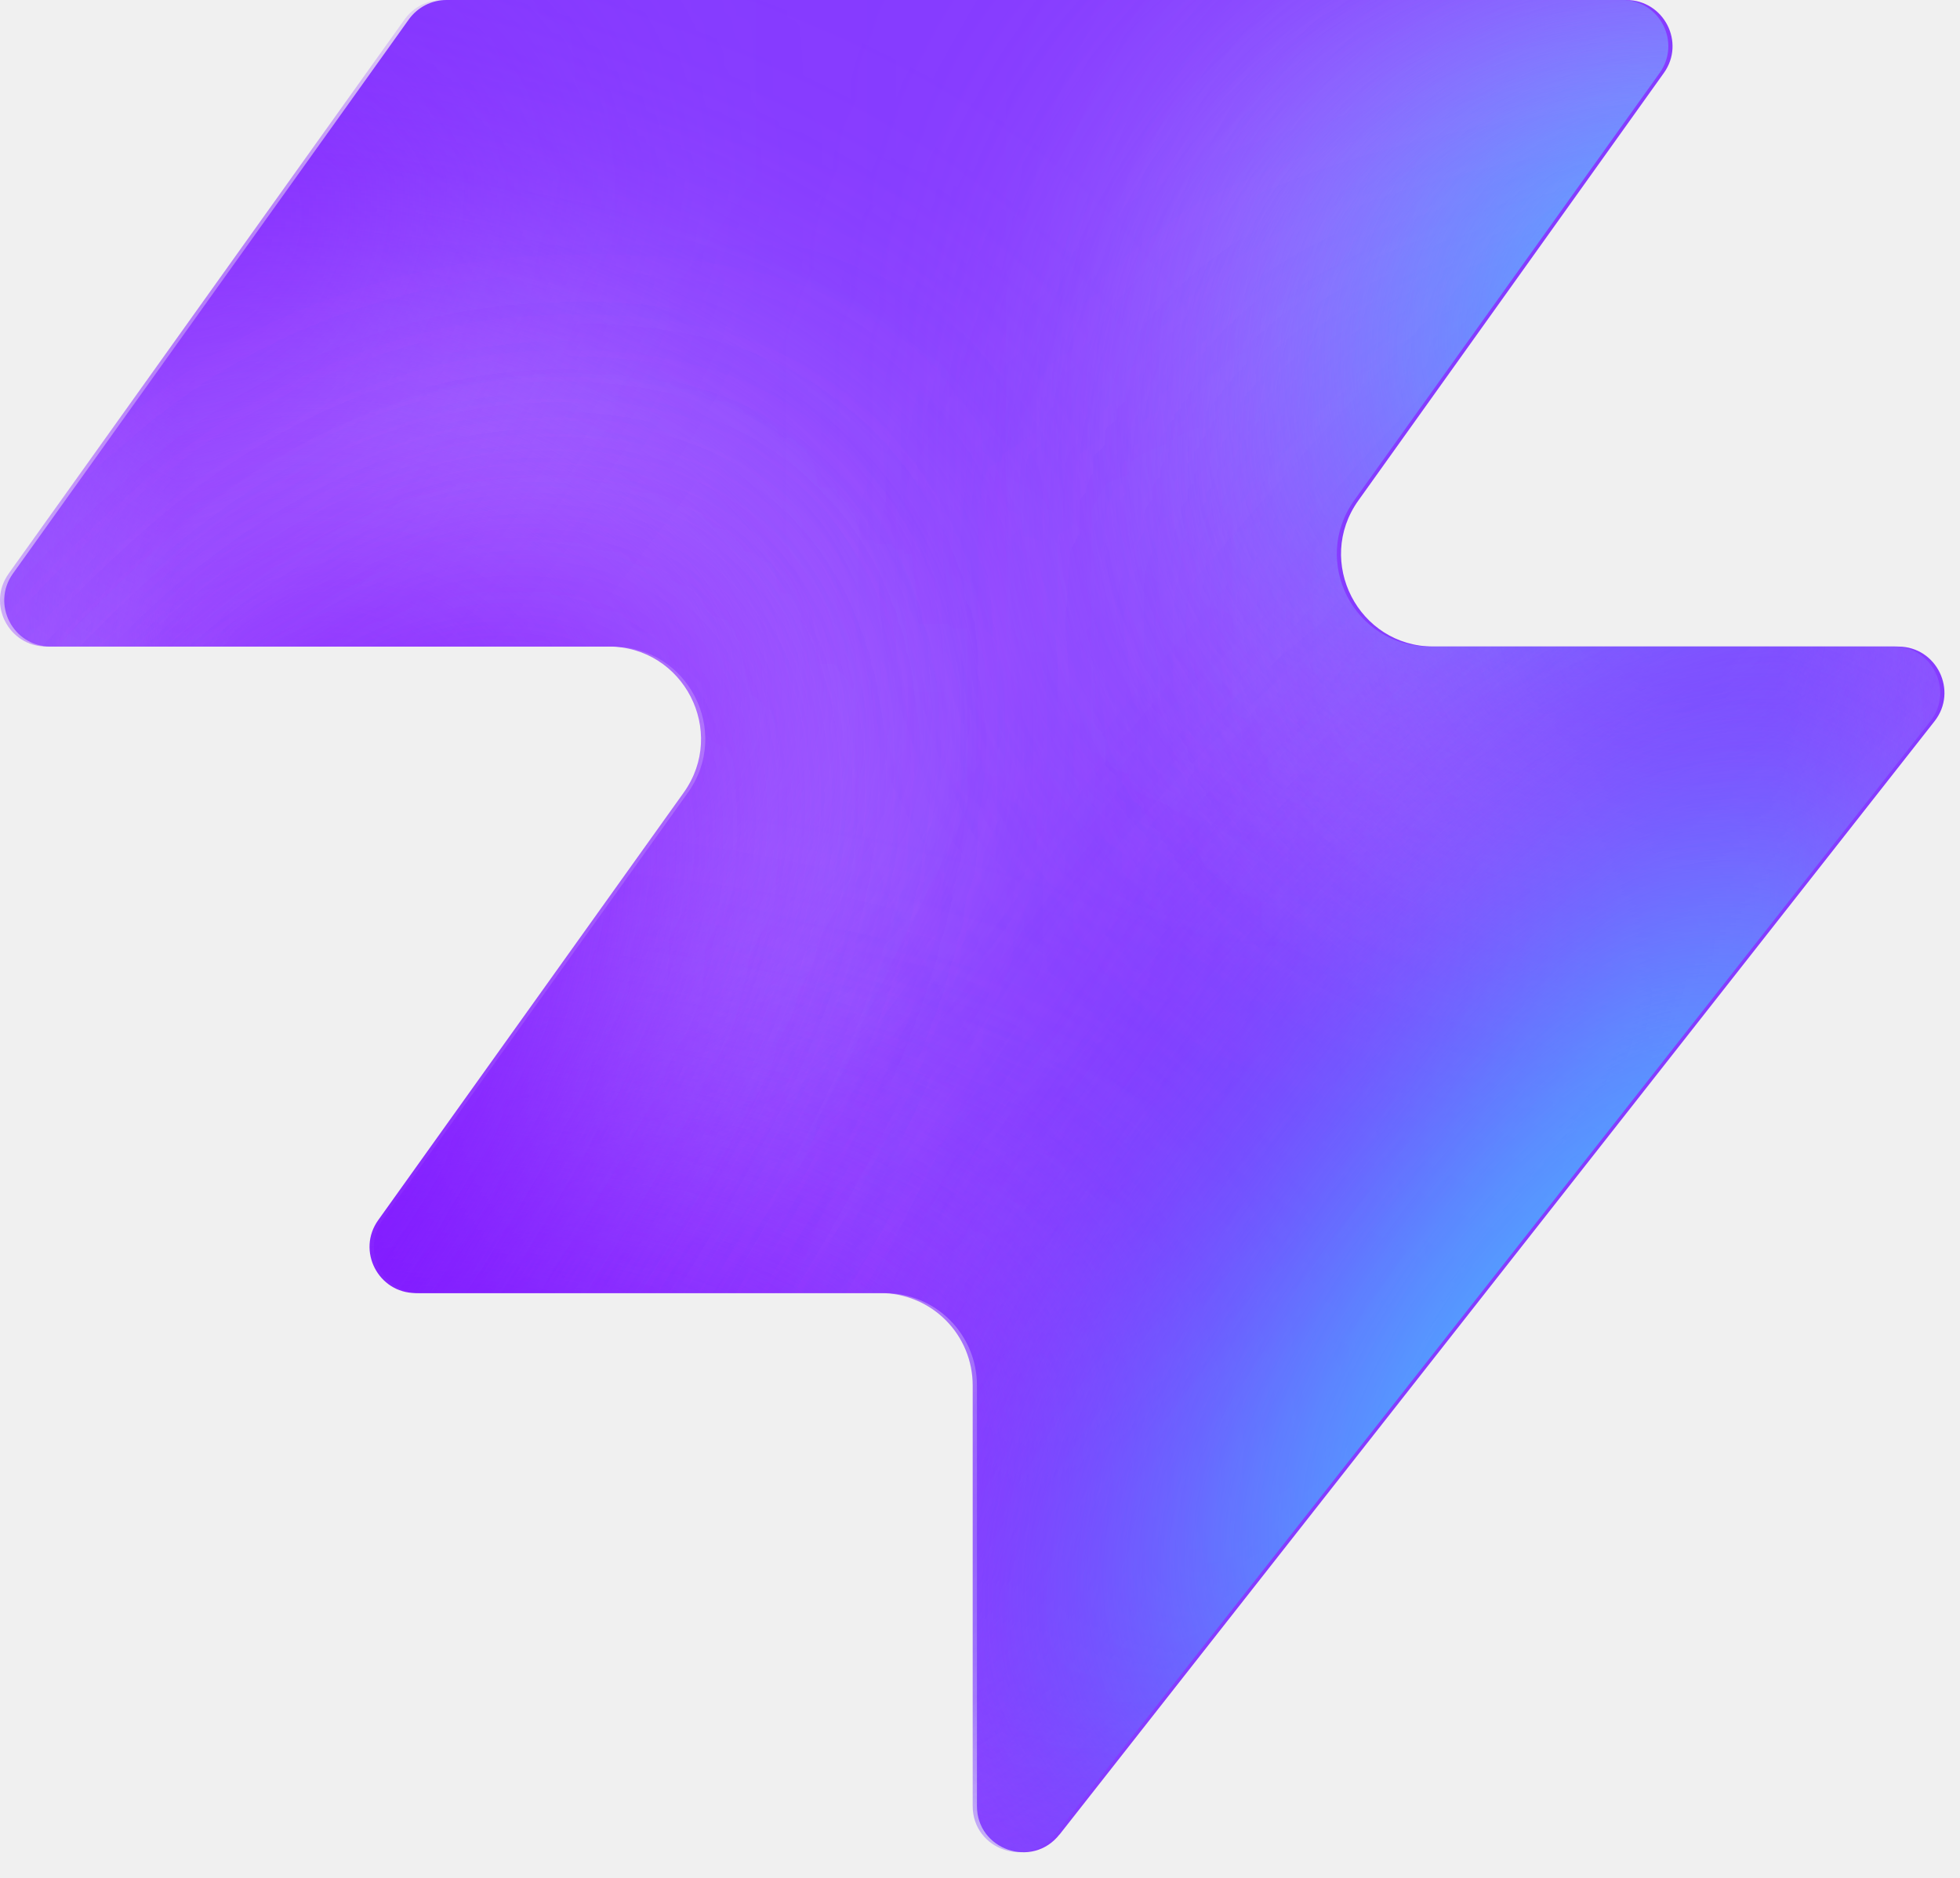
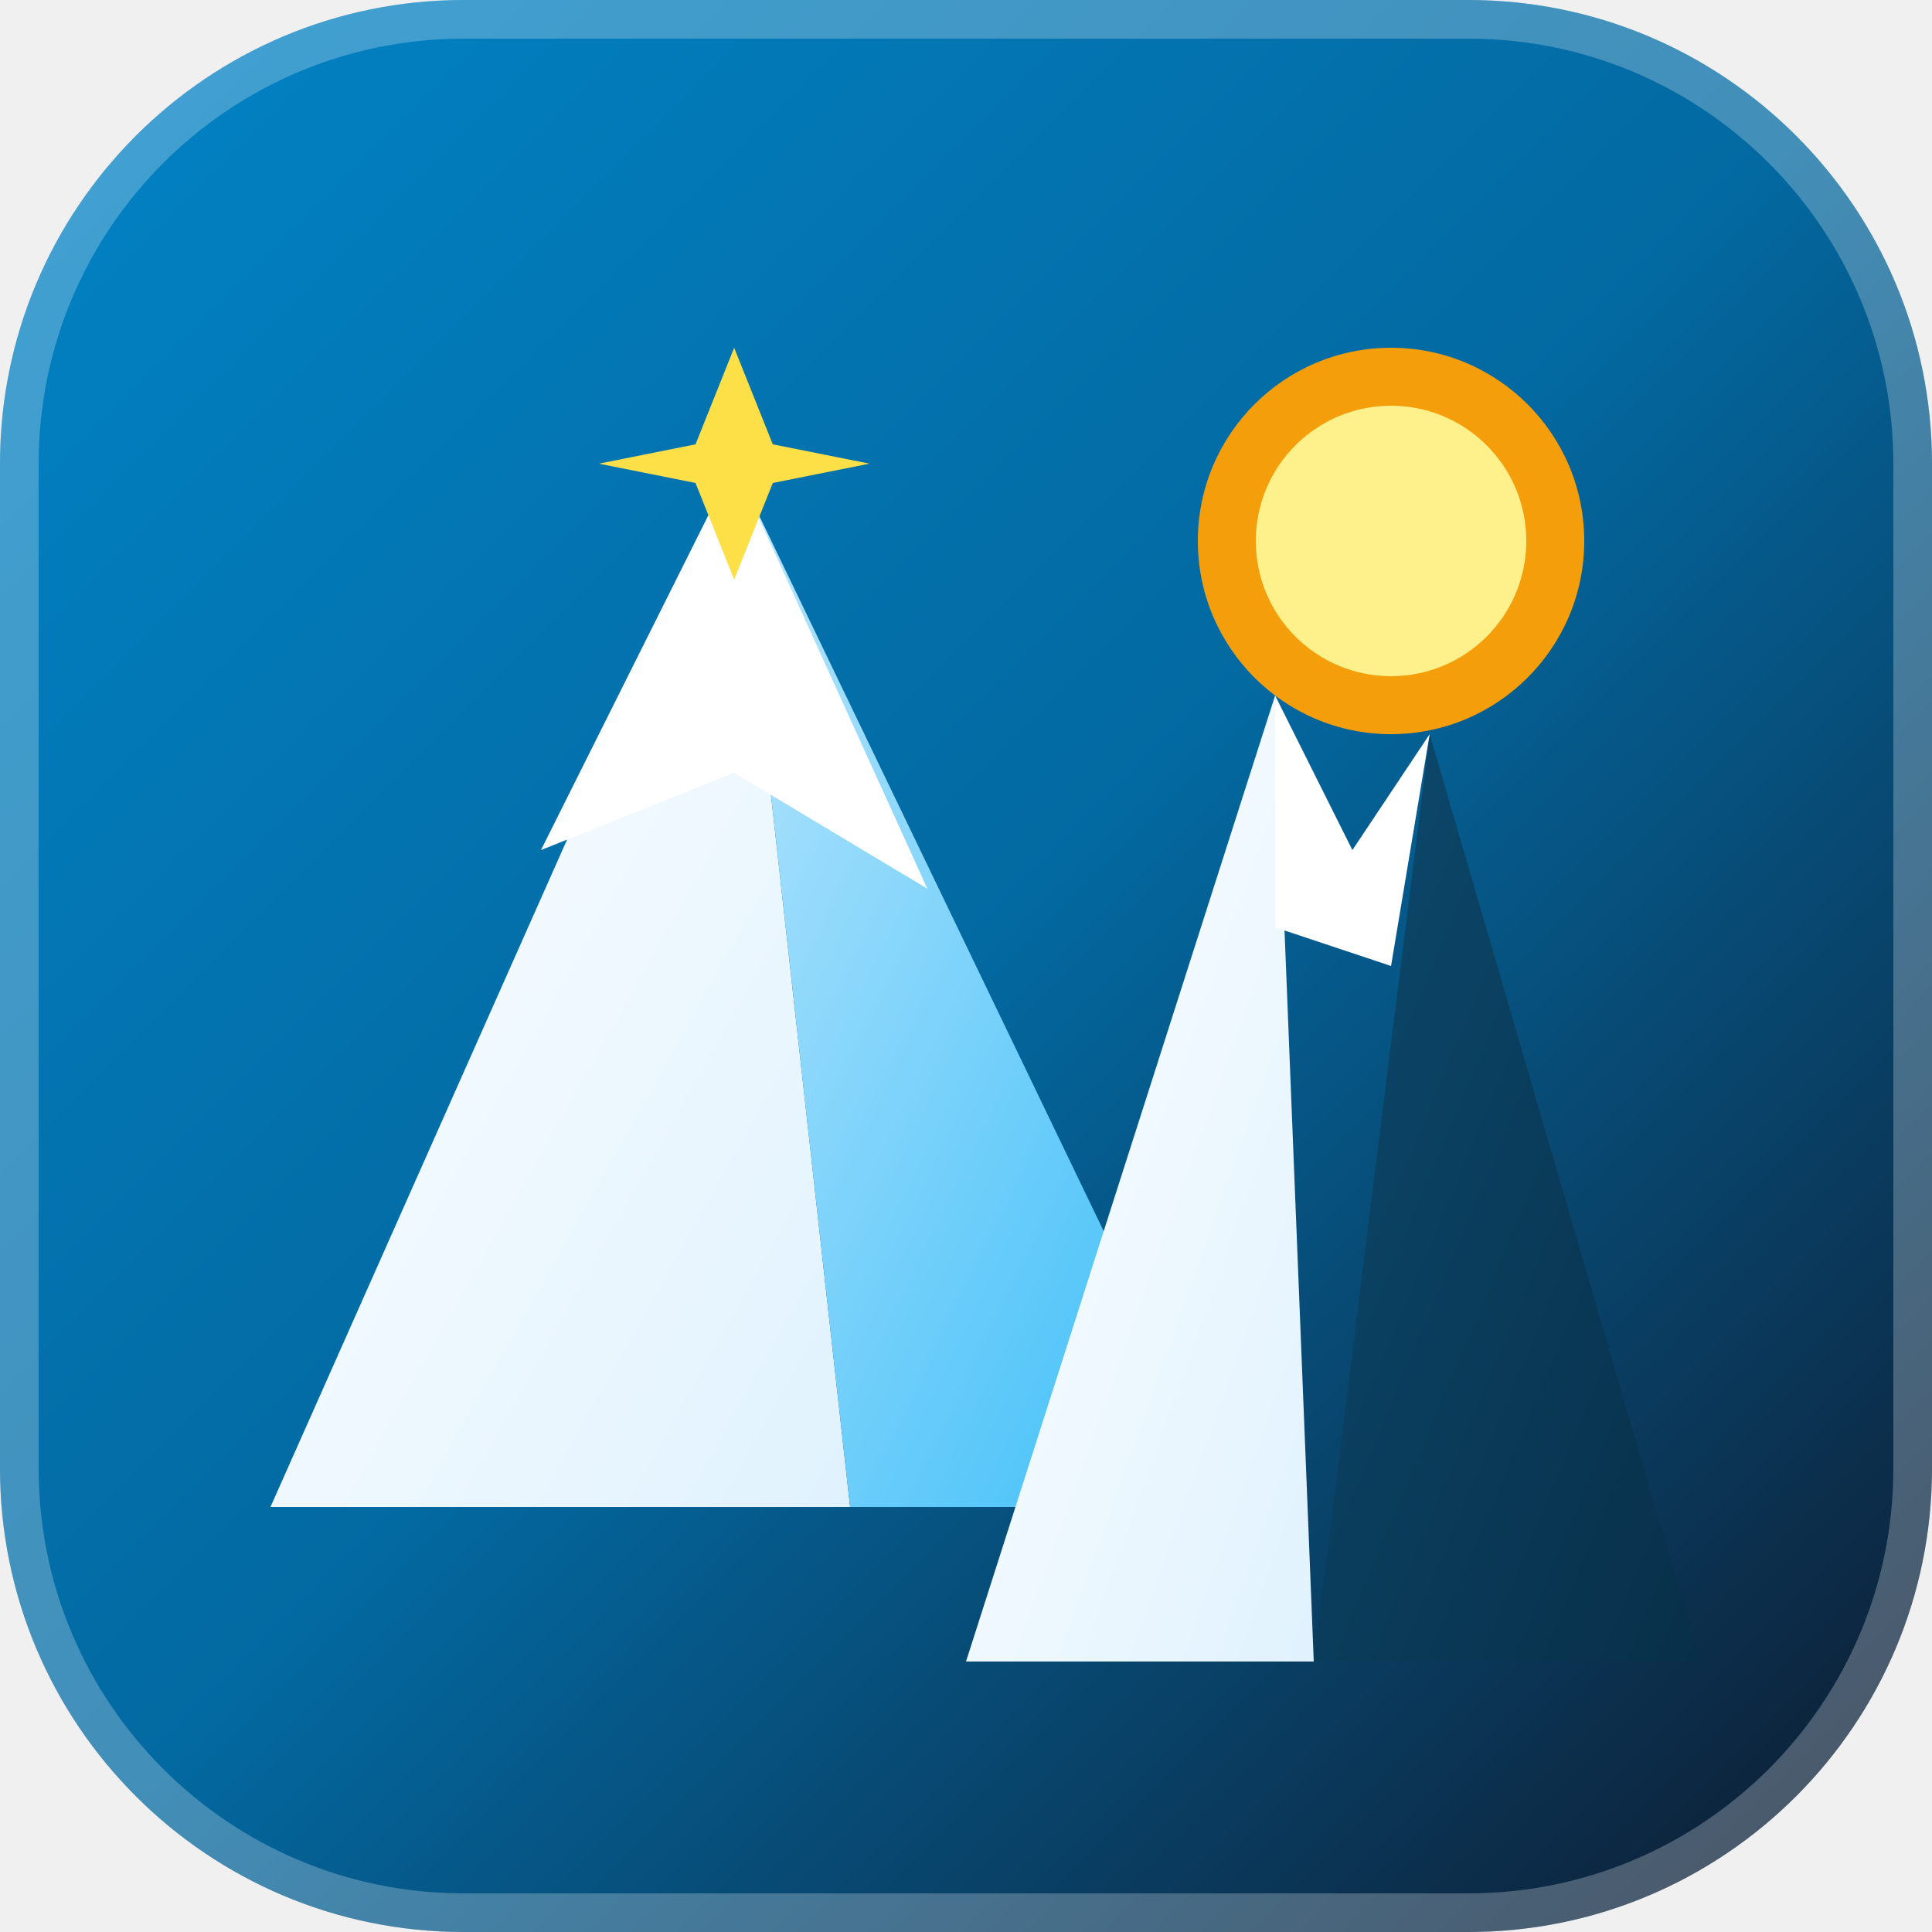
- <svg xmlns="http://www.w3.org/2000/svg" width="48" height="46" fill="none" viewBox="0 0 48 46">
-   <path fill="#863bff" d="M25.946 44.938c-.664.845-2.021.375-2.021-.698V33.937a2.26 2.26 0 0 0-2.262-2.262H10.287c-.92 0-1.456-1.04-.92-1.788l7.48-10.471c1.07-1.497 0-3.578-1.842-3.578H1.237c-.92 0-1.456-1.04-.92-1.788L10.013.474c.214-.297.556-.474.92-.474h28.894c.92 0 1.456 1.04.92 1.788l-7.48 10.471c-1.07 1.498 0 3.579 1.842 3.579h11.377c.943 0 1.473 1.088.89 1.83L25.947 44.94z" style="fill:#863bff;fill:color(display-p3 .525 .23 1);fill-opacity:1" />
-   <mask id="a" width="48" height="46" x="0" y="0" maskUnits="userSpaceOnUse" style="mask-type:alpha">
-     <path fill="#000" d="M25.842 44.938c-.664.844-2.021.375-2.021-.698V33.937a2.26 2.26 0 0 0-2.262-2.262H10.183c-.92 0-1.456-1.04-.92-1.788l7.48-10.471c1.07-1.498 0-3.579-1.842-3.579H1.133c-.92 0-1.456-1.04-.92-1.787L9.91.473c.214-.297.556-.474.92-.474h28.894c.92 0 1.456 1.04.92 1.788l-7.48 10.471c-1.07 1.498 0 3.578 1.842 3.578h11.377c.943 0 1.473 1.088.89 1.832L25.843 44.94z" style="fill:#000;fill-opacity:1" />
-   </mask>
-   <g mask="url(#a)">
-     <g filter="url(#b)">
-       <ellipse cx="5.508" cy="14.704" fill="#ede6ff" rx="5.508" ry="14.704" style="fill:#ede6ff;fill:color(display-p3 .927 .903 1);fill-opacity:1" transform="matrix(.00324 1 1 -.00324 -4.47 31.516)" />
-     </g>
-     <g filter="url(#c)">
-       <ellipse cx="10.399" cy="29.851" fill="#ede6ff" rx="10.399" ry="29.851" style="fill:#ede6ff;fill:color(display-p3 .927 .903 1);fill-opacity:1" transform="matrix(.00324 1 1 -.00324 -39.328 7.883)" />
-     </g>
-     <g filter="url(#d)">
-       <ellipse cx="5.508" cy="30.487" fill="#7e14ff" rx="5.508" ry="30.487" style="fill:#7e14ff;fill:color(display-p3 .492 .077 1);fill-opacity:1" transform="rotate(89.814 -25.913 -14.639)scale(1 -1)" />
-     </g>
-     <g filter="url(#e)">
-       <ellipse cx="5.508" cy="30.599" fill="#7e14ff" rx="5.508" ry="30.599" style="fill:#7e14ff;fill:color(display-p3 .492 .077 1);fill-opacity:1" transform="rotate(89.814 -32.644 -3.334)scale(1 -1)" />
-     </g>
-     <g filter="url(#f)">
-       <ellipse cx="5.508" cy="30.599" fill="#7e14ff" rx="5.508" ry="30.599" style="fill:#7e14ff;fill:color(display-p3 .492 .077 1);fill-opacity:1" transform="matrix(.00324 1 1 -.00324 -34.34 30.47)" />
-     </g>
-     <g filter="url(#g)">
-       <ellipse cx="14.072" cy="22.078" fill="#ede6ff" rx="14.072" ry="22.078" style="fill:#ede6ff;fill:color(display-p3 .927 .903 1);fill-opacity:1" transform="rotate(93.35 24.506 48.493)scale(-1 1)" />
-     </g>
-     <g filter="url(#h)">
-       <ellipse cx="3.47" cy="21.501" fill="#7e14ff" rx="3.47" ry="21.501" style="fill:#7e14ff;fill:color(display-p3 .492 .077 1);fill-opacity:1" transform="rotate(89.009 28.708 47.59)scale(-1 1)" />
-     </g>
-     <g filter="url(#i)">
-       <ellipse cx="3.47" cy="21.501" fill="#7e14ff" rx="3.47" ry="21.501" style="fill:#7e14ff;fill:color(display-p3 .492 .077 1);fill-opacity:1" transform="rotate(89.009 28.708 47.59)scale(-1 1)" />
-     </g>
-     <g filter="url(#j)">
-       <ellipse cx=".387" cy="8.972" fill="#7e14ff" rx="4.407" ry="29.108" style="fill:#7e14ff;fill:color(display-p3 .492 .077 1);fill-opacity:1" transform="rotate(39.51 .387 8.972)" />
-     </g>
-     <g filter="url(#k)">
-       <ellipse cx="47.523" cy="-6.092" fill="#7e14ff" rx="4.407" ry="29.108" style="fill:#7e14ff;fill:color(display-p3 .492 .077 1);fill-opacity:1" transform="rotate(37.892 47.523 -6.092)" />
-     </g>
-     <g filter="url(#l)">
-       <ellipse cx="41.412" cy="6.333" fill="#47bfff" rx="5.971" ry="9.665" style="fill:#47bfff;fill:color(display-p3 .28 .748 1);fill-opacity:1" transform="rotate(37.892 41.412 6.333)" />
-     </g>
-     <g filter="url(#m)">
-       <ellipse cx="-1.879" cy="38.332" fill="#7e14ff" rx="4.407" ry="29.108" style="fill:#7e14ff;fill:color(display-p3 .492 .077 1);fill-opacity:1" transform="rotate(37.892 -1.88 38.332)" />
-     </g>
-     <g filter="url(#n)">
-       <ellipse cx="-1.879" cy="38.332" fill="#7e14ff" rx="4.407" ry="29.108" style="fill:#7e14ff;fill:color(display-p3 .492 .077 1);fill-opacity:1" transform="rotate(37.892 -1.88 38.332)" />
-     </g>
-     <g filter="url(#o)">
-       <ellipse cx="35.651" cy="29.907" fill="#7e14ff" rx="4.407" ry="29.108" style="fill:#7e14ff;fill:color(display-p3 .492 .077 1);fill-opacity:1" transform="rotate(37.892 35.651 29.907)" />
-     </g>
-     <g filter="url(#p)">
-       <ellipse cx="38.418" cy="32.4" fill="#47bfff" rx="5.971" ry="15.297" style="fill:#47bfff;fill:color(display-p3 .28 .748 1);fill-opacity:1" transform="rotate(37.892 38.418 32.4)" />
-     </g>
-   </g>
+ <svg xmlns="http://www.w3.org/2000/svg" viewBox="0 0 100 100" fill="none">
  <defs>
-     <filter id="b" width="60.045" height="41.654" x="-19.77" y="16.149" color-interpolation-filters="sRGB" filterUnits="userSpaceOnUse">
-       <feFlood flood-opacity="0" result="BackgroundImageFix" />
-       <feBlend in="SourceGraphic" in2="BackgroundImageFix" result="shape" />
-       <feGaussianBlur result="effect1_foregroundBlur_2002_17158" stdDeviation="7.659" />
-     </filter>
-     <filter id="c" width="90.34" height="51.437" x="-54.613" y="-7.533" color-interpolation-filters="sRGB" filterUnits="userSpaceOnUse">
-       <feFlood flood-opacity="0" result="BackgroundImageFix" />
-       <feBlend in="SourceGraphic" in2="BackgroundImageFix" result="shape" />
-       <feGaussianBlur result="effect1_foregroundBlur_2002_17158" stdDeviation="7.659" />
-     </filter>
-     <filter id="d" width="79.355" height="29.4" x="-49.64" y="2.03" color-interpolation-filters="sRGB" filterUnits="userSpaceOnUse">
-       <feFlood flood-opacity="0" result="BackgroundImageFix" />
-       <feBlend in="SourceGraphic" in2="BackgroundImageFix" result="shape" />
-       <feGaussianBlur result="effect1_foregroundBlur_2002_17158" stdDeviation="4.596" />
-     </filter>
-     <filter id="e" width="79.579" height="29.4" x="-45.045" y="20.029" color-interpolation-filters="sRGB" filterUnits="userSpaceOnUse">
-       <feFlood flood-opacity="0" result="BackgroundImageFix" />
-       <feBlend in="SourceGraphic" in2="BackgroundImageFix" result="shape" />
-       <feGaussianBlur result="effect1_foregroundBlur_2002_17158" stdDeviation="4.596" />
-     </filter>
-     <filter id="f" width="79.579" height="29.4" x="-43.513" y="21.178" color-interpolation-filters="sRGB" filterUnits="userSpaceOnUse">
-       <feFlood flood-opacity="0" result="BackgroundImageFix" />
-       <feBlend in="SourceGraphic" in2="BackgroundImageFix" result="shape" />
-       <feGaussianBlur result="effect1_foregroundBlur_2002_17158" stdDeviation="4.596" />
-     </filter>
-     <filter id="g" width="74.749" height="58.852" x="15.756" y="-17.901" color-interpolation-filters="sRGB" filterUnits="userSpaceOnUse">
-       <feFlood flood-opacity="0" result="BackgroundImageFix" />
-       <feBlend in="SourceGraphic" in2="BackgroundImageFix" result="shape" />
-       <feGaussianBlur result="effect1_foregroundBlur_2002_17158" stdDeviation="7.659" />
-     </filter>
-     <filter id="h" width="61.377" height="25.362" x="23.548" y="2.284" color-interpolation-filters="sRGB" filterUnits="userSpaceOnUse">
-       <feFlood flood-opacity="0" result="BackgroundImageFix" />
-       <feBlend in="SourceGraphic" in2="BackgroundImageFix" result="shape" />
-       <feGaussianBlur result="effect1_foregroundBlur_2002_17158" stdDeviation="4.596" />
-     </filter>
-     <filter id="i" width="61.377" height="25.362" x="23.548" y="2.284" color-interpolation-filters="sRGB" filterUnits="userSpaceOnUse">
-       <feFlood flood-opacity="0" result="BackgroundImageFix" />
-       <feBlend in="SourceGraphic" in2="BackgroundImageFix" result="shape" />
-       <feGaussianBlur result="effect1_foregroundBlur_2002_17158" stdDeviation="4.596" />
-     </filter>
-     <filter id="j" width="56.045" height="63.649" x="-27.636" y="-22.853" color-interpolation-filters="sRGB" filterUnits="userSpaceOnUse">
-       <feFlood flood-opacity="0" result="BackgroundImageFix" />
-       <feBlend in="SourceGraphic" in2="BackgroundImageFix" result="shape" />
-       <feGaussianBlur result="effect1_foregroundBlur_2002_17158" stdDeviation="4.596" />
-     </filter>
-     <filter id="k" width="54.814" height="64.646" x="20.116" y="-38.415" color-interpolation-filters="sRGB" filterUnits="userSpaceOnUse">
-       <feFlood flood-opacity="0" result="BackgroundImageFix" />
-       <feBlend in="SourceGraphic" in2="BackgroundImageFix" result="shape" />
-       <feGaussianBlur result="effect1_foregroundBlur_2002_17158" stdDeviation="4.596" />
-     </filter>
-     <filter id="l" width="33.541" height="35.313" x="24.641" y="-11.323" color-interpolation-filters="sRGB" filterUnits="userSpaceOnUse">
-       <feFlood flood-opacity="0" result="BackgroundImageFix" />
-       <feBlend in="SourceGraphic" in2="BackgroundImageFix" result="shape" />
-       <feGaussianBlur result="effect1_foregroundBlur_2002_17158" stdDeviation="4.596" />
-     </filter>
-     <filter id="m" width="54.814" height="64.646" x="-29.286" y="6.009" color-interpolation-filters="sRGB" filterUnits="userSpaceOnUse">
-       <feFlood flood-opacity="0" result="BackgroundImageFix" />
-       <feBlend in="SourceGraphic" in2="BackgroundImageFix" result="shape" />
-       <feGaussianBlur result="effect1_foregroundBlur_2002_17158" stdDeviation="4.596" />
-     </filter>
-     <filter id="n" width="54.814" height="64.646" x="-29.286" y="6.009" color-interpolation-filters="sRGB" filterUnits="userSpaceOnUse">
-       <feFlood flood-opacity="0" result="BackgroundImageFix" />
-       <feBlend in="SourceGraphic" in2="BackgroundImageFix" result="shape" />
-       <feGaussianBlur result="effect1_foregroundBlur_2002_17158" stdDeviation="4.596" />
-     </filter>
-     <filter id="o" width="54.814" height="64.646" x="8.244" y="-2.416" color-interpolation-filters="sRGB" filterUnits="userSpaceOnUse">
-       <feFlood flood-opacity="0" result="BackgroundImageFix" />
-       <feBlend in="SourceGraphic" in2="BackgroundImageFix" result="shape" />
-       <feGaussianBlur result="effect1_foregroundBlur_2002_17158" stdDeviation="4.596" />
-     </filter>
-     <filter id="p" width="39.409" height="43.623" x="18.713" y="10.588" color-interpolation-filters="sRGB" filterUnits="userSpaceOnUse">
-       <feFlood flood-opacity="0" result="BackgroundImageFix" />
-       <feBlend in="SourceGraphic" in2="BackgroundImageFix" result="shape" />
-       <feGaussianBlur result="effect1_foregroundBlur_2002_17158" stdDeviation="4.596" />
-     </filter>
+     <linearGradient id="favSkyGrad" x1="0%" y1="0%" x2="100%" y2="100%">
+       <stop offset="0%" stop-color="#0284C7" />
+       <stop offset="50%" stop-color="#0369A1" />
+       <stop offset="100%" stop-color="#0F172A" />
+     </linearGradient>
+     <linearGradient id="favSnowLight" x1="0%" y1="0%" x2="100%" y2="100%">
+       <stop offset="0%" stop-color="#FFFFFF" />
+       <stop offset="100%" stop-color="#E0F2FE" />
+     </linearGradient>
+     <linearGradient id="favSnowShadow" x1="0%" y1="0%" x2="100%" y2="100%">
+       <stop offset="0%" stop-color="#BAE6FD" />
+       <stop offset="100%" stop-color="#38BDF8" />
+     </linearGradient>
+     <linearGradient id="favRockDark" x1="0%" y1="0%" x2="100%" y2="100%">
+       <stop offset="0%" stop-color="#0C4A6E" />
+       <stop offset="100%" stop-color="#082F49" />
+     </linearGradient>
  </defs>
+   <rect width="100" height="100" rx="24" fill="url(#favSkyGrad)" />
+   <circle cx="72" cy="28" r="10" fill="#F59E0B" />
+   <circle cx="72" cy="28" r="7" fill="#FEF08A" />
+   <polygon points="38,24 14,78 44,78" fill="url(#favSnowLight)" />
+   <polygon points="38,24 44,78 64,78" fill="url(#favSnowShadow)" />
+   <polygon points="38,24 28,44 38,40 48,46" fill="#FFFFFF" />
+   <polygon points="66,36 50,86 68,86" fill="url(#favSnowLight)" />
+   <polygon points="74,38 68,86 88,86" fill="url(#favRockDark)" />
+   <polygon points="66,36 70,44 74,38 72,50 66,48" fill="#FFFFFF" />
+   <polygon points="38,18 40,23 45,24 40,25 38,30 36,25 31,24 36,23" fill="#FDE047" />
+   <rect x="1" y="1" width="98" height="98" rx="23" stroke="rgba(255, 255, 255, 0.25)" stroke-width="2" fill="none" />
</svg>
